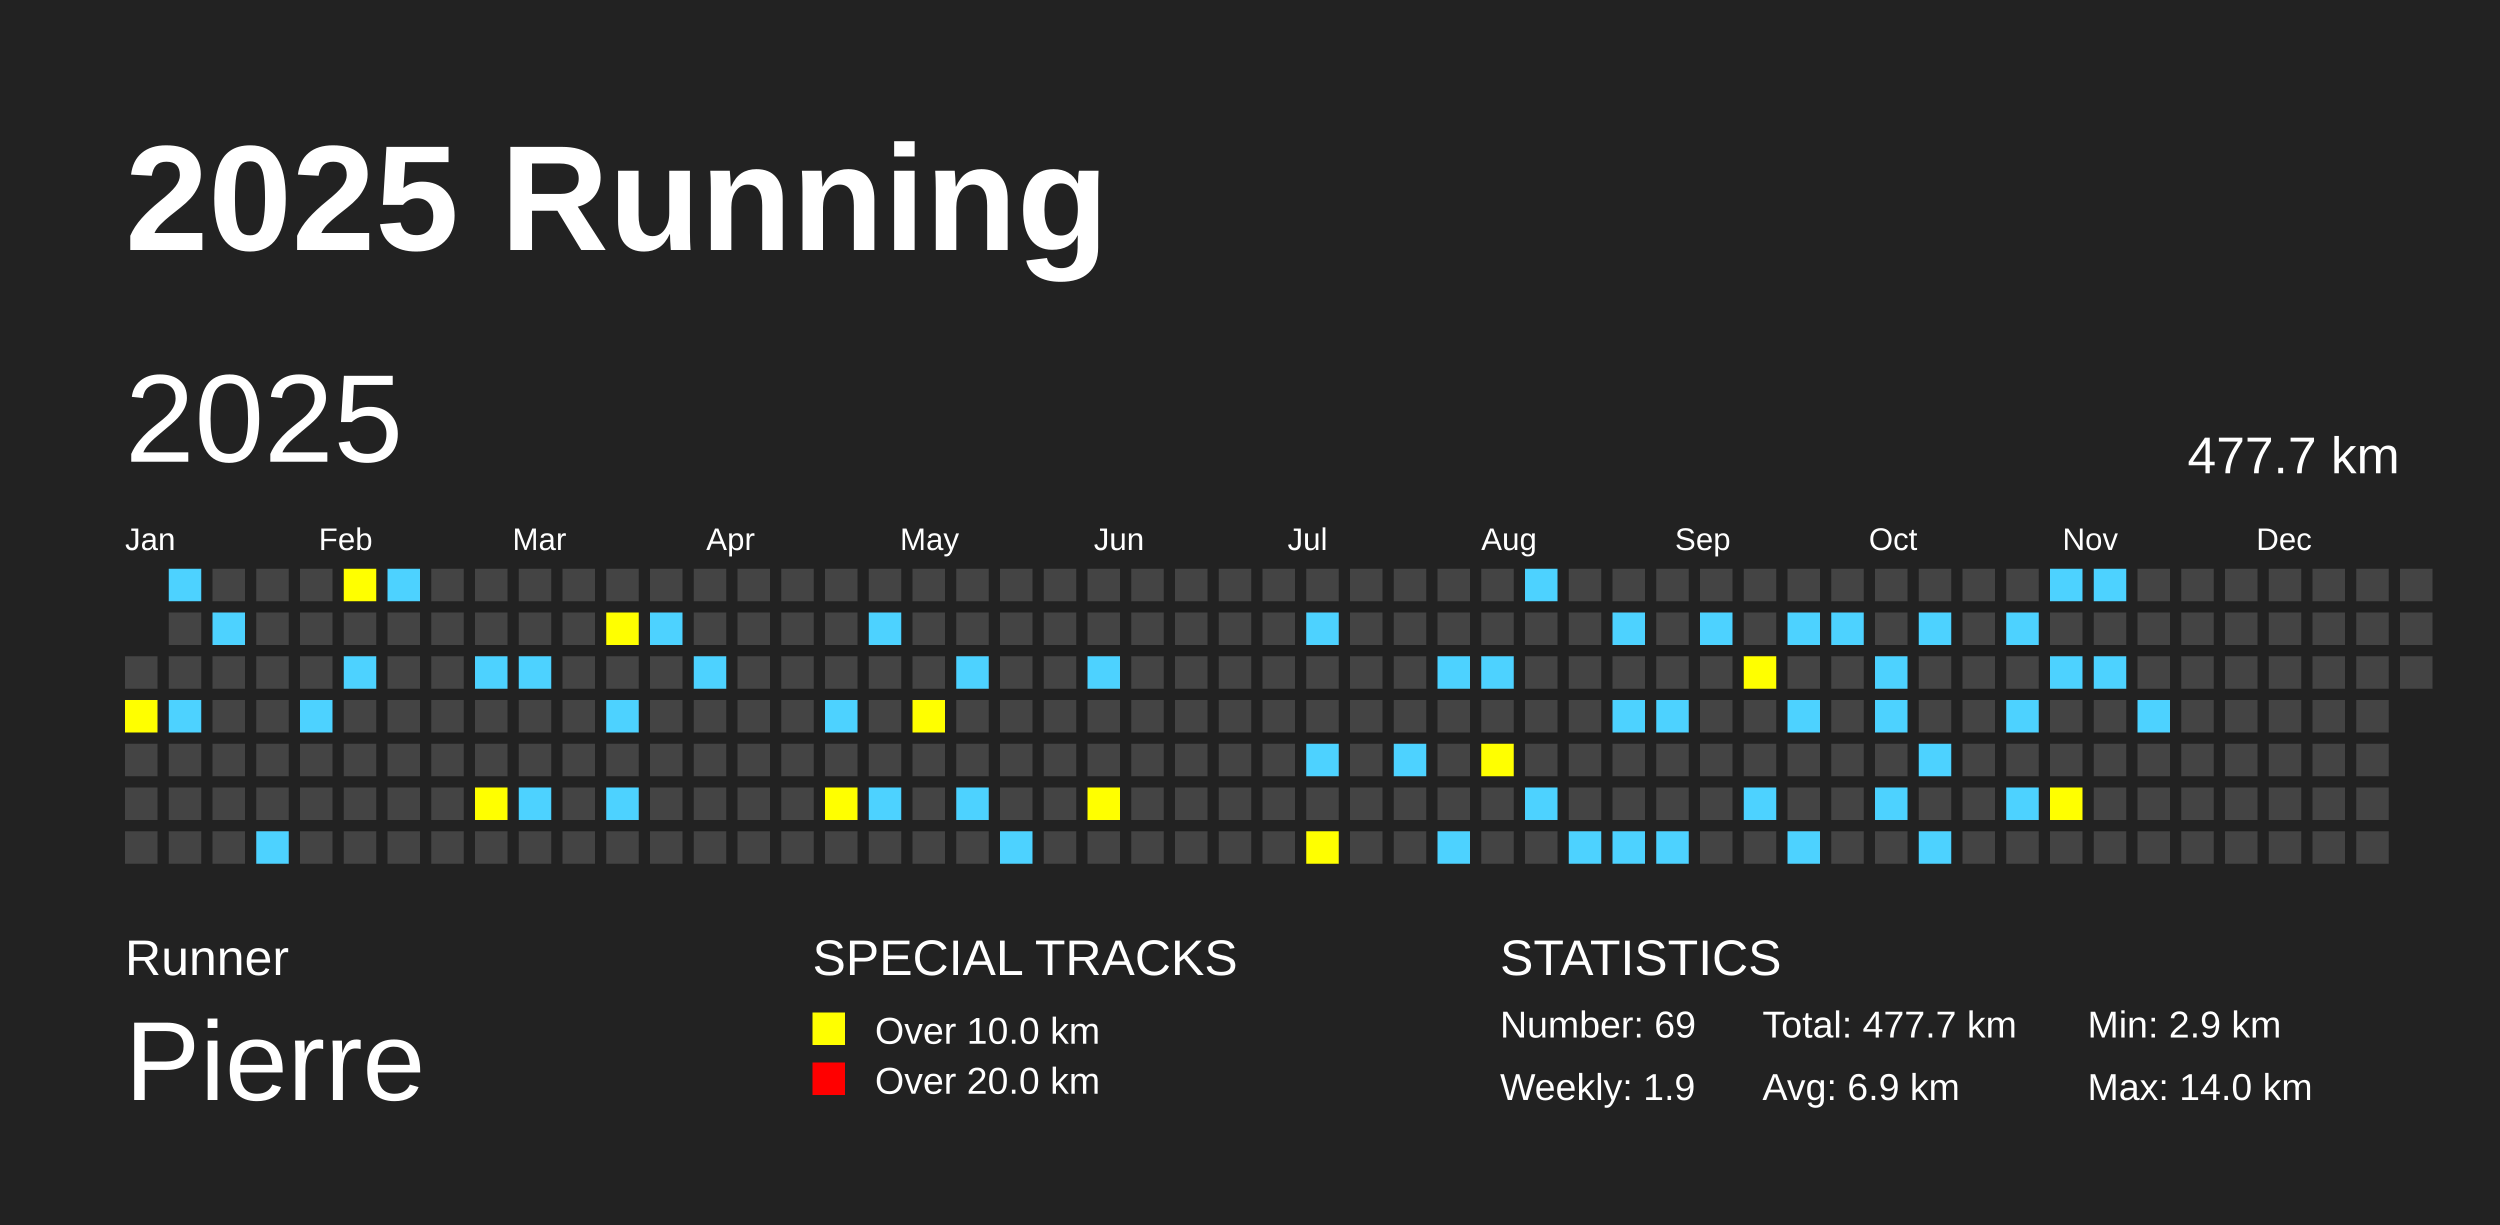
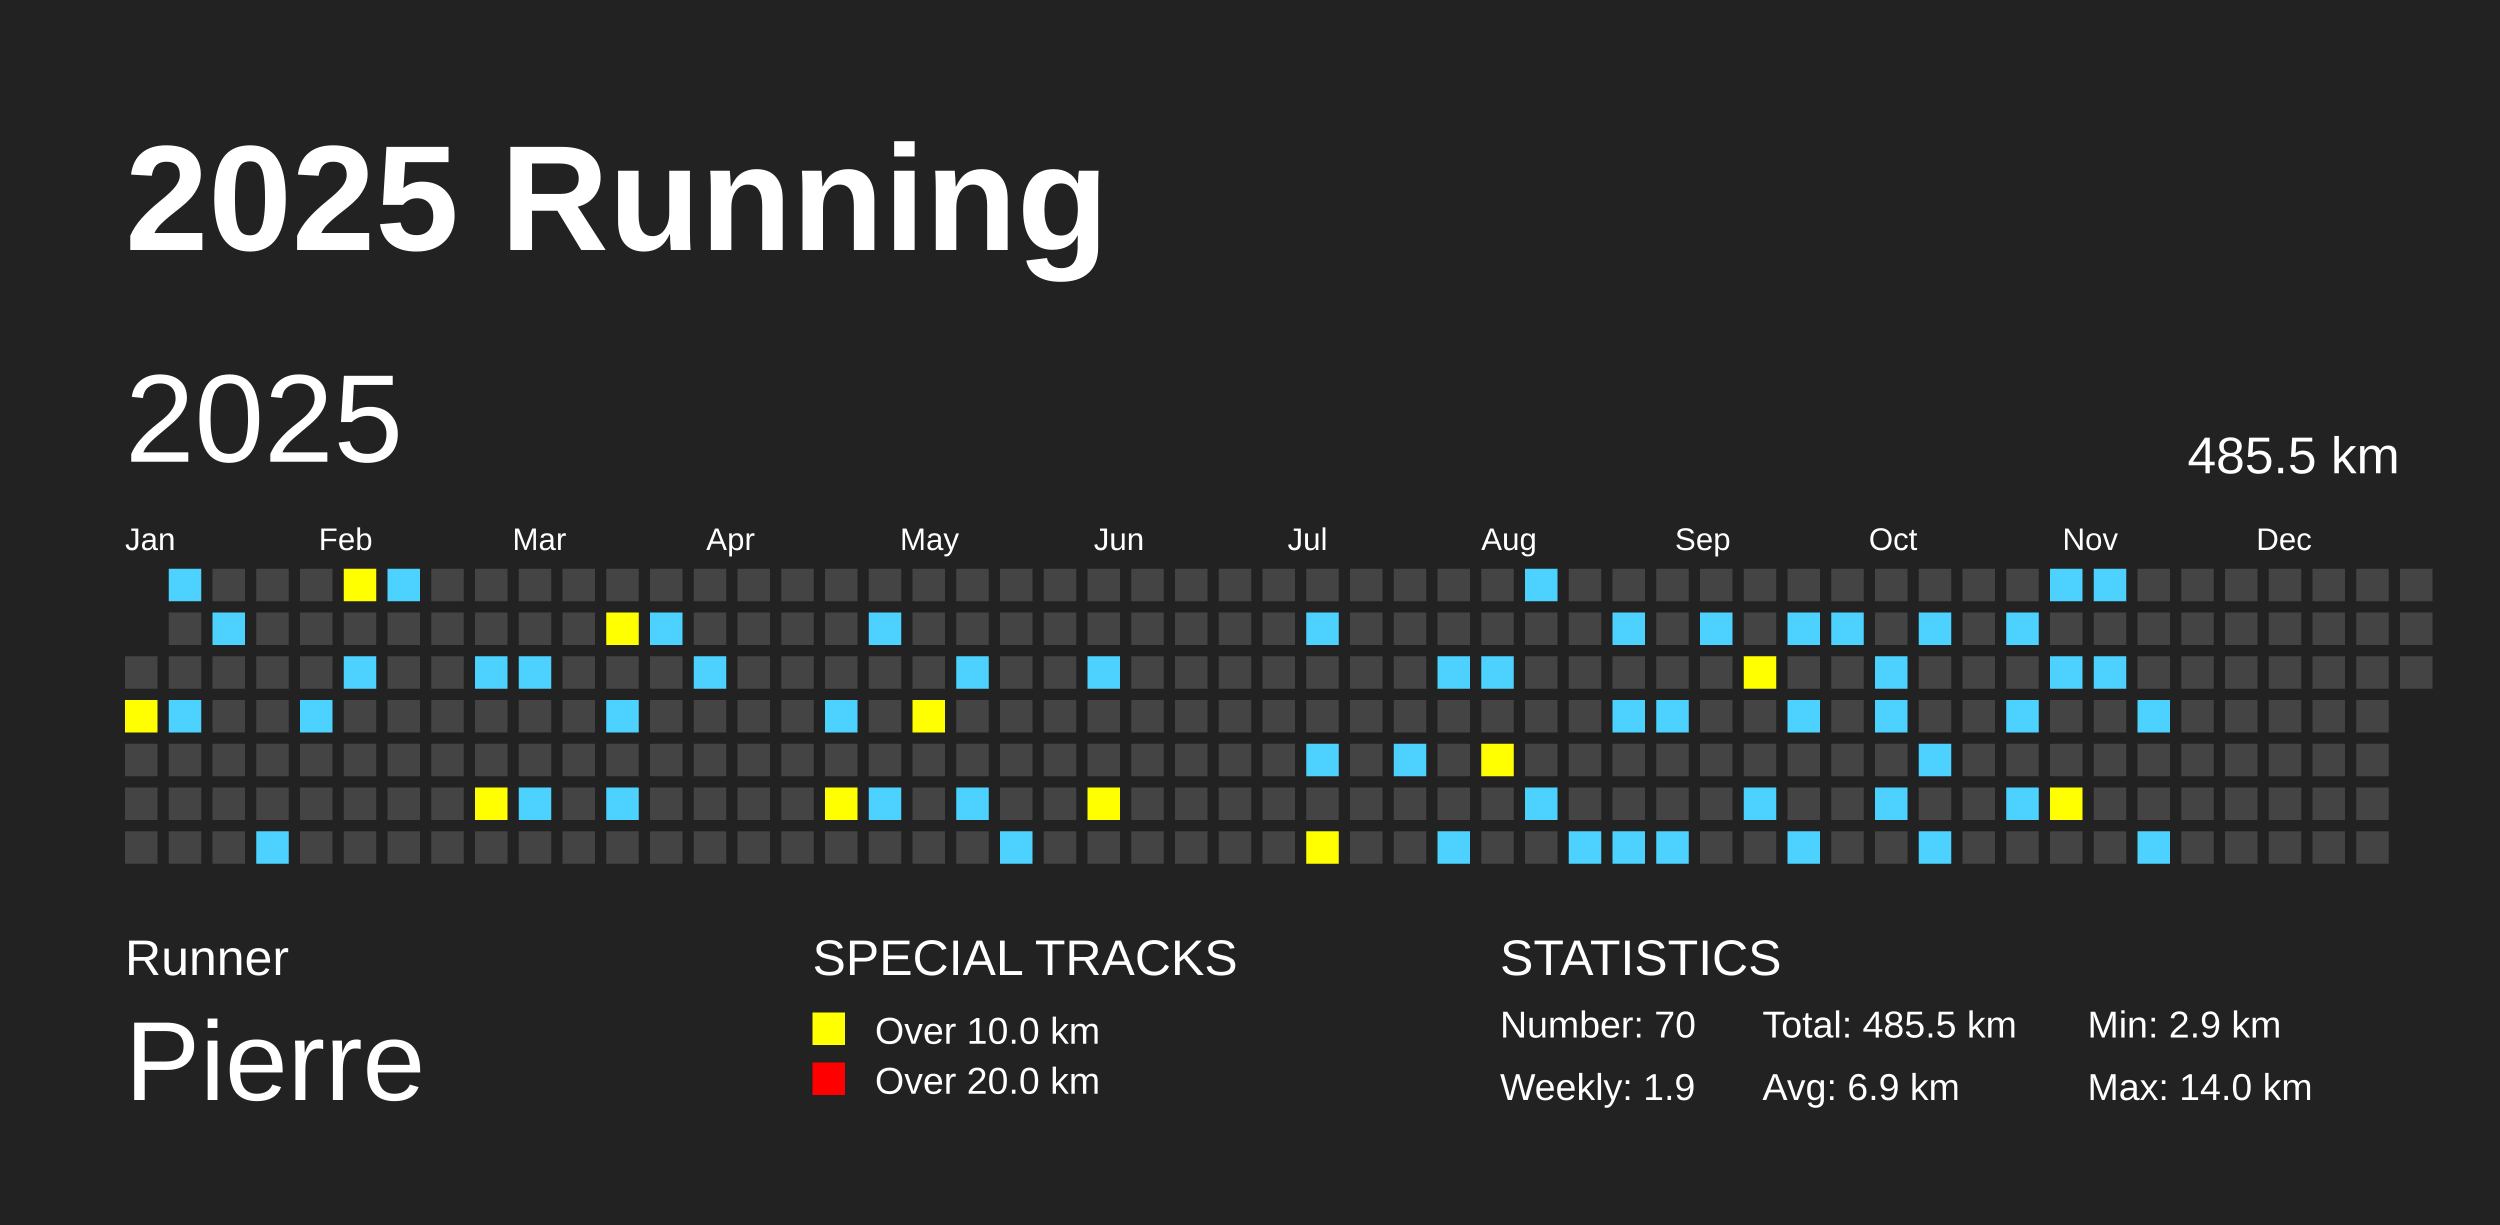
<svg xmlns="http://www.w3.org/2000/svg" baseProfile="full" height="98mm" version="1.1" viewBox="0,0,200,98" width="200mm">
  <defs />
  <rect fill="#222222" height="98" width="200" x="0" y="0" />
  <text fill="#FFFFFF" style="font-size:12px; font-family:Arial; font-weight:bold;" x="10" y="20">2025 Running</text>
  <text fill="#FFFFFF" style="font-size:4px; font-family:Arial" x="10" y="78">Runner</text>
  <text fill="#FFFFFF" style="font-size:9px; font-family:Arial" x="10" y="88">Pierre</text>
  <text fill="#FFFFFF" style="font-size:4px; font-family:Arial" x="65" y="78">SPECIAL TRACKS</text>
  <rect fill="yellow" height="2.6" width="2.6" x="65" y="81" />
  <text fill="#FFFFFF" style="font-size:3px; font-family:Arial" x="70" y="83.5">Over 10.0 km</text>
  <rect fill="red" height="2.6" width="2.6" x="65" y="85" />
  <text fill="#FFFFFF" style="font-size:3px; font-family:Arial" x="70" y="87.5">Over 20.0 km</text>
  <text fill="#FFFFFF" style="font-size:4px; font-family:Arial" x="120" y="78">STATISTICS</text>
-   <text fill="#FFFFFF" style="font-size:3px; font-family:Arial" x="120" y="83">Number: 69</text>
+   <text fill="#FFFFFF" style="font-size:3px; font-family:Arial" x="120" y="83">Number: 70</text>
  <text fill="#FFFFFF" style="font-size:3px; font-family:Arial" x="120" y="88">Weekly: 1.9</text>
-   <text fill="#FFFFFF" style="font-size:3px; font-family:Arial" x="141" y="83">Total: 477.7 km</text>
+   <text fill="#FFFFFF" style="font-size:3px; font-family:Arial" x="141" y="83">Total: 485.5 km</text>
  <text fill="#FFFFFF" style="font-size:3px; font-family:Arial" x="141" y="88">Avg: 6.9 km</text>
  <text fill="#FFFFFF" style="font-size:3px; font-family:Arial" x="167" y="83">Min: 2.9 km</text>
  <text fill="#FFFFFF" style="font-size:3px; font-family:Arial" x="167" y="88">Max: 14.0 km</text>
  <text dominant-baseline="hanging" fill="#FFFFFF" style="font-size:10.0px; font-family:Arial;" x="10" y="30">2025</text>
-   <text dominant-baseline="hanging" fill="#FFFFFF" style="font-size:4.125px; font-family:Arial;" x="175" y="35">477.7 km</text>
+   <text dominant-baseline="hanging" fill="#FFFFFF" style="font-size:4.125px; font-family:Arial;" x="175" y="35">485.5 km</text>
  <text fill="#FFFFFF" style="font-size:2.5px; font-family:Arial" x="10.0" y="44">Jan</text>
  <text fill="#FFFFFF" style="font-size:2.5px; font-family:Arial" x="25.5" y="44">Feb</text>
  <text fill="#FFFFFF" style="font-size:2.5px; font-family:Arial" x="41.0" y="44">Mar</text>
  <text fill="#FFFFFF" style="font-size:2.5px; font-family:Arial" x="56.5" y="44">Apr</text>
  <text fill="#FFFFFF" style="font-size:2.5px; font-family:Arial" x="72.0" y="44">May</text>
  <text fill="#FFFFFF" style="font-size:2.5px; font-family:Arial" x="87.5" y="44">Jun</text>
  <text fill="#FFFFFF" style="font-size:2.5px; font-family:Arial" x="103.0" y="44">Jul</text>
  <text fill="#FFFFFF" style="font-size:2.5px; font-family:Arial" x="118.5" y="44">Aug</text>
  <text fill="#FFFFFF" style="font-size:2.5px; font-family:Arial" x="134.0" y="44">Sep</text>
  <text fill="#FFFFFF" style="font-size:2.5px; font-family:Arial" x="149.5" y="44">Oct</text>
  <text fill="#FFFFFF" style="font-size:2.5px; font-family:Arial" x="165.0" y="44">Nov</text>
  <text fill="#FFFFFF" style="font-size:2.5px; font-family:Arial" x="180.5" y="44">Dec</text>
  <rect fill="#444444" height="2.6" width="2.6" x="10.0" y="52.5" />
  <rect fill="yellow" height="2.6" width="2.6" x="10.0" y="56.0" />
  <rect fill="#444444" height="2.6" width="2.6" x="10.0" y="59.5" />
  <rect fill="#444444" height="2.6" width="2.6" x="10.0" y="63.0" />
  <rect fill="#444444" height="2.6" width="2.6" x="10.0" y="66.5" />
  <rect fill="#4DD2FF" height="2.6" width="2.6" x="13.5" y="45.5" />
  <rect fill="#444444" height="2.6" width="2.6" x="13.5" y="49.0" />
  <rect fill="#444444" height="2.6" width="2.6" x="13.5" y="52.5" />
  <rect fill="#4DD2FF" height="2.6" width="2.6" x="13.5" y="56.0" />
  <rect fill="#444444" height="2.6" width="2.6" x="13.5" y="59.5" />
  <rect fill="#444444" height="2.6" width="2.6" x="13.5" y="63.0" />
  <rect fill="#444444" height="2.6" width="2.6" x="13.5" y="66.5" />
  <rect fill="#444444" height="2.6" width="2.6" x="17.0" y="45.5" />
  <rect fill="#4DD2FF" height="2.6" width="2.6" x="17.0" y="49.0" />
  <rect fill="#444444" height="2.6" width="2.6" x="17.0" y="52.5" />
  <rect fill="#444444" height="2.6" width="2.6" x="17.0" y="56.0" />
  <rect fill="#444444" height="2.6" width="2.6" x="17.0" y="59.5" />
  <rect fill="#444444" height="2.6" width="2.6" x="17.0" y="63.0" />
  <rect fill="#444444" height="2.6" width="2.6" x="17.0" y="66.5" />
  <rect fill="#444444" height="2.6" width="2.6" x="20.5" y="45.5" />
  <rect fill="#444444" height="2.6" width="2.6" x="20.5" y="49.0" />
  <rect fill="#444444" height="2.6" width="2.6" x="20.5" y="52.5" />
  <rect fill="#444444" height="2.6" width="2.6" x="20.5" y="56.0" />
  <rect fill="#444444" height="2.6" width="2.6" x="20.5" y="59.5" />
  <rect fill="#444444" height="2.6" width="2.6" x="20.5" y="63.0" />
  <rect fill="#4DD2FF" height="2.6" width="2.6" x="20.5" y="66.5" />
  <rect fill="#444444" height="2.6" width="2.6" x="24.0" y="45.5" />
  <rect fill="#444444" height="2.6" width="2.6" x="24.0" y="49.0" />
  <rect fill="#444444" height="2.6" width="2.6" x="24.0" y="52.5" />
  <rect fill="#4DD2FF" height="2.6" width="2.6" x="24.0" y="56.0" />
  <rect fill="#444444" height="2.6" width="2.6" x="24.0" y="59.5" />
  <rect fill="#444444" height="2.6" width="2.6" x="24.0" y="63.0" />
  <rect fill="#444444" height="2.6" width="2.6" x="24.0" y="66.5" />
  <rect fill="yellow" height="2.6" width="2.6" x="27.5" y="45.5" />
  <rect fill="#444444" height="2.6" width="2.6" x="27.5" y="49.0" />
  <rect fill="#4DD2FF" height="2.6" width="2.6" x="27.5" y="52.5" />
  <rect fill="#444444" height="2.6" width="2.6" x="27.5" y="56.0" />
  <rect fill="#444444" height="2.6" width="2.6" x="27.5" y="59.5" />
  <rect fill="#444444" height="2.6" width="2.6" x="27.5" y="63.0" />
  <rect fill="#444444" height="2.6" width="2.6" x="27.5" y="66.5" />
  <rect fill="#4DD2FF" height="2.6" width="2.6" x="31.0" y="45.5" />
  <rect fill="#444444" height="2.6" width="2.6" x="31.0" y="49.0" />
  <rect fill="#444444" height="2.6" width="2.6" x="31.0" y="52.5" />
  <rect fill="#444444" height="2.6" width="2.6" x="31.0" y="56.0" />
  <rect fill="#444444" height="2.6" width="2.6" x="31.0" y="59.5" />
  <rect fill="#444444" height="2.6" width="2.6" x="31.0" y="63.0" />
  <rect fill="#444444" height="2.6" width="2.6" x="31.0" y="66.5" />
  <rect fill="#444444" height="2.6" width="2.6" x="34.5" y="45.5" />
  <rect fill="#444444" height="2.6" width="2.6" x="34.5" y="49.0" />
  <rect fill="#444444" height="2.6" width="2.6" x="34.5" y="52.5" />
  <rect fill="#444444" height="2.6" width="2.6" x="34.5" y="56.0" />
  <rect fill="#444444" height="2.6" width="2.6" x="34.5" y="59.5" />
  <rect fill="#444444" height="2.6" width="2.6" x="34.5" y="63.0" />
  <rect fill="#444444" height="2.6" width="2.6" x="34.5" y="66.5" />
  <rect fill="#444444" height="2.6" width="2.6" x="38.0" y="45.5" />
  <rect fill="#444444" height="2.6" width="2.6" x="38.0" y="49.0" />
  <rect fill="#4DD2FF" height="2.6" width="2.6" x="38.0" y="52.5" />
  <rect fill="#444444" height="2.6" width="2.6" x="38.0" y="56.0" />
  <rect fill="#444444" height="2.6" width="2.6" x="38.0" y="59.5" />
  <rect fill="yellow" height="2.6" width="2.6" x="38.0" y="63.0" />
  <rect fill="#444444" height="2.6" width="2.6" x="38.0" y="66.5" />
  <rect fill="#444444" height="2.6" width="2.6" x="41.5" y="45.5" />
  <rect fill="#444444" height="2.6" width="2.6" x="41.5" y="49.0" />
  <rect fill="#4DD2FF" height="2.6" width="2.6" x="41.5" y="52.5" />
  <rect fill="#444444" height="2.6" width="2.6" x="41.5" y="56.0" />
  <rect fill="#444444" height="2.6" width="2.6" x="41.5" y="59.5" />
  <rect fill="#4DD2FF" height="2.6" width="2.6" x="41.5" y="63.0" />
  <rect fill="#444444" height="2.6" width="2.6" x="41.5" y="66.5" />
  <rect fill="#444444" height="2.6" width="2.6" x="45.0" y="45.5" />
  <rect fill="#444444" height="2.6" width="2.6" x="45.0" y="49.0" />
  <rect fill="#444444" height="2.6" width="2.6" x="45.0" y="52.5" />
  <rect fill="#444444" height="2.6" width="2.6" x="45.0" y="56.0" />
  <rect fill="#444444" height="2.6" width="2.6" x="45.0" y="59.5" />
  <rect fill="#444444" height="2.6" width="2.6" x="45.0" y="63.0" />
  <rect fill="#444444" height="2.6" width="2.6" x="45.0" y="66.5" />
  <rect fill="#444444" height="2.6" width="2.6" x="48.5" y="45.5" />
  <rect fill="yellow" height="2.6" width="2.6" x="48.5" y="49.0" />
  <rect fill="#444444" height="2.6" width="2.6" x="48.5" y="52.5" />
  <rect fill="#4DD2FF" height="2.6" width="2.6" x="48.5" y="56.0" />
  <rect fill="#444444" height="2.6" width="2.6" x="48.5" y="59.5" />
  <rect fill="#4DD2FF" height="2.6" width="2.6" x="48.5" y="63.0" />
  <rect fill="#444444" height="2.6" width="2.6" x="48.5" y="66.5" />
  <rect fill="#444444" height="2.6" width="2.6" x="52.0" y="45.5" />
  <rect fill="#4DD2FF" height="2.6" width="2.6" x="52.0" y="49.0" />
  <rect fill="#444444" height="2.6" width="2.6" x="52.0" y="52.5" />
  <rect fill="#444444" height="2.6" width="2.6" x="52.0" y="56.0" />
  <rect fill="#444444" height="2.6" width="2.6" x="52.0" y="59.5" />
  <rect fill="#444444" height="2.6" width="2.6" x="52.0" y="63.0" />
  <rect fill="#444444" height="2.6" width="2.6" x="52.0" y="66.5" />
  <rect fill="#444444" height="2.6" width="2.6" x="55.5" y="45.5" />
  <rect fill="#444444" height="2.6" width="2.6" x="55.5" y="49.0" />
  <rect fill="#4DD2FF" height="2.6" width="2.6" x="55.5" y="52.5" />
  <rect fill="#444444" height="2.6" width="2.6" x="55.5" y="56.0" />
  <rect fill="#444444" height="2.6" width="2.6" x="55.5" y="59.5" />
  <rect fill="#444444" height="2.6" width="2.6" x="55.5" y="63.0" />
  <rect fill="#444444" height="2.6" width="2.6" x="55.5" y="66.5" />
  <rect fill="#444444" height="2.6" width="2.6" x="59.0" y="45.5" />
  <rect fill="#444444" height="2.6" width="2.6" x="59.0" y="49.0" />
  <rect fill="#444444" height="2.6" width="2.6" x="59.0" y="52.5" />
  <rect fill="#444444" height="2.6" width="2.6" x="59.0" y="56.0" />
  <rect fill="#444444" height="2.6" width="2.6" x="59.0" y="59.5" />
  <rect fill="#444444" height="2.6" width="2.6" x="59.0" y="63.0" />
  <rect fill="#444444" height="2.6" width="2.6" x="59.0" y="66.5" />
  <rect fill="#444444" height="2.6" width="2.6" x="62.5" y="45.5" />
  <rect fill="#444444" height="2.6" width="2.6" x="62.5" y="49.0" />
  <rect fill="#444444" height="2.6" width="2.6" x="62.5" y="52.5" />
  <rect fill="#444444" height="2.6" width="2.6" x="62.5" y="56.0" />
  <rect fill="#444444" height="2.6" width="2.6" x="62.5" y="59.5" />
  <rect fill="#444444" height="2.6" width="2.6" x="62.5" y="63.0" />
  <rect fill="#444444" height="2.6" width="2.6" x="62.5" y="66.5" />
  <rect fill="#444444" height="2.6" width="2.6" x="66.0" y="45.5" />
  <rect fill="#444444" height="2.6" width="2.6" x="66.0" y="49.0" />
  <rect fill="#444444" height="2.6" width="2.6" x="66.0" y="52.5" />
  <rect fill="#4DD2FF" height="2.6" width="2.6" x="66.0" y="56.0" />
  <rect fill="#444444" height="2.6" width="2.6" x="66.0" y="59.5" />
  <rect fill="yellow" height="2.6" width="2.6" x="66.0" y="63.0" />
  <rect fill="#444444" height="2.6" width="2.6" x="66.0" y="66.5" />
  <rect fill="#444444" height="2.6" width="2.6" x="69.5" y="45.5" />
  <rect fill="#4DD2FF" height="2.6" width="2.6" x="69.5" y="49.0" />
  <rect fill="#444444" height="2.6" width="2.6" x="69.5" y="52.5" />
  <rect fill="#444444" height="2.6" width="2.6" x="69.5" y="56.0" />
  <rect fill="#444444" height="2.6" width="2.6" x="69.5" y="59.5" />
  <rect fill="#4DD2FF" height="2.6" width="2.6" x="69.5" y="63.0" />
  <rect fill="#444444" height="2.6" width="2.6" x="69.5" y="66.5" />
  <rect fill="#444444" height="2.6" width="2.6" x="73.0" y="45.5" />
  <rect fill="#444444" height="2.6" width="2.6" x="73.0" y="49.0" />
  <rect fill="#444444" height="2.6" width="2.6" x="73.0" y="52.5" />
  <rect fill="yellow" height="2.6" width="2.6" x="73.0" y="56.0" />
  <rect fill="#444444" height="2.6" width="2.6" x="73.0" y="59.5" />
  <rect fill="#444444" height="2.6" width="2.6" x="73.0" y="63.0" />
  <rect fill="#444444" height="2.6" width="2.6" x="73.0" y="66.5" />
  <rect fill="#444444" height="2.6" width="2.6" x="76.5" y="45.5" />
  <rect fill="#444444" height="2.6" width="2.6" x="76.5" y="49.0" />
  <rect fill="#4DD2FF" height="2.6" width="2.6" x="76.5" y="52.5" />
  <rect fill="#444444" height="2.6" width="2.6" x="76.5" y="56.0" />
  <rect fill="#444444" height="2.6" width="2.6" x="76.5" y="59.5" />
  <rect fill="#4DD2FF" height="2.6" width="2.6" x="76.5" y="63.0" />
  <rect fill="#444444" height="2.6" width="2.6" x="76.5" y="66.5" />
  <rect fill="#444444" height="2.6" width="2.6" x="80.0" y="45.5" />
  <rect fill="#444444" height="2.6" width="2.6" x="80.0" y="49.0" />
  <rect fill="#444444" height="2.6" width="2.6" x="80.0" y="52.5" />
  <rect fill="#444444" height="2.6" width="2.6" x="80.0" y="56.0" />
  <rect fill="#444444" height="2.6" width="2.6" x="80.0" y="59.5" />
  <rect fill="#444444" height="2.6" width="2.6" x="80.0" y="63.0" />
  <rect fill="#4DD2FF" height="2.6" width="2.6" x="80.0" y="66.5" />
  <rect fill="#444444" height="2.6" width="2.6" x="83.5" y="45.5" />
  <rect fill="#444444" height="2.6" width="2.6" x="83.5" y="49.0" />
  <rect fill="#444444" height="2.6" width="2.6" x="83.5" y="52.5" />
  <rect fill="#444444" height="2.6" width="2.6" x="83.5" y="56.0" />
  <rect fill="#444444" height="2.6" width="2.6" x="83.5" y="59.5" />
  <rect fill="#444444" height="2.6" width="2.6" x="83.5" y="63.0" />
  <rect fill="#444444" height="2.6" width="2.6" x="83.5" y="66.5" />
  <rect fill="#444444" height="2.6" width="2.6" x="87.0" y="45.5" />
  <rect fill="#444444" height="2.6" width="2.6" x="87.0" y="49.0" />
  <rect fill="#4DD2FF" height="2.6" width="2.6" x="87.0" y="52.5" />
  <rect fill="#444444" height="2.6" width="2.6" x="87.0" y="56.0" />
  <rect fill="#444444" height="2.6" width="2.6" x="87.0" y="59.5" />
  <rect fill="yellow" height="2.6" width="2.6" x="87.0" y="63.0" />
  <rect fill="#444444" height="2.6" width="2.6" x="87.0" y="66.5" />
  <rect fill="#444444" height="2.6" width="2.6" x="90.5" y="45.5" />
  <rect fill="#444444" height="2.6" width="2.6" x="90.5" y="49.0" />
  <rect fill="#444444" height="2.6" width="2.6" x="90.5" y="52.5" />
  <rect fill="#444444" height="2.6" width="2.6" x="90.5" y="56.0" />
  <rect fill="#444444" height="2.6" width="2.6" x="90.5" y="59.5" />
  <rect fill="#444444" height="2.6" width="2.6" x="90.5" y="63.0" />
  <rect fill="#444444" height="2.6" width="2.6" x="90.5" y="66.5" />
  <rect fill="#444444" height="2.6" width="2.6" x="94.0" y="45.5" />
  <rect fill="#444444" height="2.6" width="2.6" x="94.0" y="49.0" />
  <rect fill="#444444" height="2.6" width="2.6" x="94.0" y="52.5" />
  <rect fill="#444444" height="2.6" width="2.6" x="94.0" y="56.0" />
  <rect fill="#444444" height="2.6" width="2.6" x="94.0" y="59.5" />
  <rect fill="#444444" height="2.6" width="2.6" x="94.0" y="63.0" />
  <rect fill="#444444" height="2.6" width="2.6" x="94.0" y="66.5" />
  <rect fill="#444444" height="2.6" width="2.6" x="97.5" y="45.5" />
  <rect fill="#444444" height="2.6" width="2.6" x="97.5" y="49.0" />
  <rect fill="#444444" height="2.6" width="2.6" x="97.5" y="52.5" />
  <rect fill="#444444" height="2.6" width="2.6" x="97.5" y="56.0" />
  <rect fill="#444444" height="2.6" width="2.6" x="97.5" y="59.5" />
  <rect fill="#444444" height="2.6" width="2.6" x="97.5" y="63.0" />
  <rect fill="#444444" height="2.6" width="2.6" x="97.5" y="66.5" />
  <rect fill="#444444" height="2.6" width="2.6" x="101.0" y="45.5" />
  <rect fill="#444444" height="2.6" width="2.6" x="101.0" y="49.0" />
  <rect fill="#444444" height="2.6" width="2.6" x="101.0" y="52.5" />
  <rect fill="#444444" height="2.6" width="2.6" x="101.0" y="56.0" />
  <rect fill="#444444" height="2.6" width="2.6" x="101.0" y="59.5" />
  <rect fill="#444444" height="2.6" width="2.6" x="101.0" y="63.0" />
  <rect fill="#444444" height="2.6" width="2.6" x="101.0" y="66.5" />
  <rect fill="#444444" height="2.6" width="2.6" x="104.5" y="45.5" />
  <rect fill="#4DD2FF" height="2.6" width="2.6" x="104.5" y="49.0" />
  <rect fill="#444444" height="2.6" width="2.6" x="104.5" y="52.5" />
  <rect fill="#444444" height="2.6" width="2.6" x="104.5" y="56.0" />
  <rect fill="#4DD2FF" height="2.6" width="2.6" x="104.5" y="59.5" />
  <rect fill="#444444" height="2.6" width="2.6" x="104.5" y="63.0" />
  <rect fill="yellow" height="2.6" width="2.6" x="104.5" y="66.5" />
  <rect fill="#444444" height="2.6" width="2.6" x="108.0" y="45.5" />
  <rect fill="#444444" height="2.6" width="2.6" x="108.0" y="49.0" />
  <rect fill="#444444" height="2.6" width="2.6" x="108.0" y="52.5" />
  <rect fill="#444444" height="2.6" width="2.6" x="108.0" y="56.0" />
  <rect fill="#444444" height="2.6" width="2.6" x="108.0" y="59.5" />
  <rect fill="#444444" height="2.6" width="2.6" x="108.0" y="63.0" />
  <rect fill="#444444" height="2.6" width="2.6" x="108.0" y="66.5" />
  <rect fill="#444444" height="2.6" width="2.6" x="111.5" y="45.5" />
  <rect fill="#444444" height="2.6" width="2.6" x="111.5" y="49.0" />
  <rect fill="#444444" height="2.6" width="2.6" x="111.5" y="52.5" />
  <rect fill="#444444" height="2.6" width="2.6" x="111.5" y="56.0" />
  <rect fill="#4DD2FF" height="2.6" width="2.6" x="111.5" y="59.5" />
  <rect fill="#444444" height="2.6" width="2.6" x="111.5" y="63.0" />
  <rect fill="#444444" height="2.6" width="2.6" x="111.5" y="66.5" />
  <rect fill="#444444" height="2.6" width="2.6" x="115.0" y="45.5" />
  <rect fill="#444444" height="2.6" width="2.6" x="115.0" y="49.0" />
  <rect fill="#4DD2FF" height="2.6" width="2.6" x="115.0" y="52.5" />
  <rect fill="#444444" height="2.6" width="2.6" x="115.0" y="56.0" />
  <rect fill="#444444" height="2.6" width="2.6" x="115.0" y="59.5" />
  <rect fill="#444444" height="2.6" width="2.6" x="115.0" y="63.0" />
  <rect fill="#4DD2FF" height="2.6" width="2.6" x="115.0" y="66.5" />
  <rect fill="#444444" height="2.6" width="2.6" x="118.5" y="45.5" />
  <rect fill="#444444" height="2.6" width="2.6" x="118.5" y="49.0" />
  <rect fill="#4DD2FF" height="2.6" width="2.6" x="118.5" y="52.5" />
  <rect fill="#444444" height="2.6" width="2.6" x="118.5" y="56.0" />
  <rect fill="yellow" height="2.6" width="2.6" x="118.5" y="59.5" />
  <rect fill="#444444" height="2.6" width="2.6" x="118.5" y="63.0" />
  <rect fill="#444444" height="2.6" width="2.6" x="118.5" y="66.5" />
  <rect fill="#4DD2FF" height="2.6" width="2.6" x="122.0" y="45.5" />
  <rect fill="#444444" height="2.6" width="2.6" x="122.0" y="49.0" />
  <rect fill="#444444" height="2.6" width="2.6" x="122.0" y="52.5" />
  <rect fill="#444444" height="2.6" width="2.6" x="122.0" y="56.0" />
  <rect fill="#444444" height="2.6" width="2.6" x="122.0" y="59.5" />
  <rect fill="#4DD2FF" height="2.6" width="2.6" x="122.0" y="63.0" />
  <rect fill="#444444" height="2.6" width="2.6" x="122.0" y="66.5" />
  <rect fill="#444444" height="2.6" width="2.6" x="125.5" y="45.5" />
  <rect fill="#444444" height="2.6" width="2.6" x="125.5" y="49.0" />
  <rect fill="#444444" height="2.6" width="2.6" x="125.5" y="52.5" />
  <rect fill="#444444" height="2.6" width="2.6" x="125.5" y="56.0" />
  <rect fill="#444444" height="2.6" width="2.6" x="125.5" y="59.5" />
  <rect fill="#444444" height="2.6" width="2.6" x="125.5" y="63.0" />
  <rect fill="#4DD2FF" height="2.6" width="2.6" x="125.5" y="66.5" />
  <rect fill="#444444" height="2.6" width="2.6" x="129.0" y="45.5" />
  <rect fill="#4DD2FF" height="2.6" width="2.6" x="129.0" y="49.0" />
  <rect fill="#444444" height="2.6" width="2.6" x="129.0" y="52.5" />
  <rect fill="#4DD2FF" height="2.6" width="2.6" x="129.0" y="56.0" />
  <rect fill="#444444" height="2.6" width="2.6" x="129.0" y="59.5" />
  <rect fill="#444444" height="2.6" width="2.6" x="129.0" y="63.0" />
  <rect fill="#4DD2FF" height="2.6" width="2.6" x="129.0" y="66.5" />
  <rect fill="#444444" height="2.6" width="2.6" x="132.5" y="45.5" />
  <rect fill="#444444" height="2.6" width="2.6" x="132.5" y="49.0" />
  <rect fill="#444444" height="2.6" width="2.6" x="132.5" y="52.5" />
  <rect fill="#4DD2FF" height="2.6" width="2.6" x="132.5" y="56.0" />
  <rect fill="#444444" height="2.6" width="2.6" x="132.5" y="59.5" />
  <rect fill="#444444" height="2.6" width="2.6" x="132.5" y="63.0" />
  <rect fill="#4DD2FF" height="2.6" width="2.6" x="132.5" y="66.5" />
  <rect fill="#444444" height="2.6" width="2.6" x="136.0" y="45.5" />
  <rect fill="#4DD2FF" height="2.6" width="2.6" x="136.0" y="49.0" />
  <rect fill="#444444" height="2.6" width="2.6" x="136.0" y="52.5" />
  <rect fill="#444444" height="2.6" width="2.6" x="136.0" y="56.0" />
  <rect fill="#444444" height="2.6" width="2.6" x="136.0" y="59.5" />
  <rect fill="#444444" height="2.6" width="2.6" x="136.0" y="63.0" />
  <rect fill="#444444" height="2.6" width="2.6" x="136.0" y="66.5" />
  <rect fill="#444444" height="2.6" width="2.6" x="139.5" y="45.5" />
  <rect fill="#444444" height="2.6" width="2.6" x="139.5" y="49.0" />
  <rect fill="yellow" height="2.6" width="2.6" x="139.5" y="52.5" />
  <rect fill="#444444" height="2.6" width="2.6" x="139.5" y="56.0" />
  <rect fill="#444444" height="2.6" width="2.6" x="139.5" y="59.5" />
  <rect fill="#4DD2FF" height="2.6" width="2.6" x="139.5" y="63.0" />
  <rect fill="#444444" height="2.6" width="2.6" x="139.5" y="66.5" />
  <rect fill="#444444" height="2.6" width="2.6" x="143.0" y="45.5" />
  <rect fill="#4DD2FF" height="2.6" width="2.6" x="143.0" y="49.0" />
  <rect fill="#444444" height="2.6" width="2.6" x="143.0" y="52.5" />
  <rect fill="#4DD2FF" height="2.6" width="2.6" x="143.0" y="56.0" />
  <rect fill="#444444" height="2.6" width="2.6" x="143.0" y="59.5" />
  <rect fill="#444444" height="2.6" width="2.6" x="143.0" y="63.0" />
  <rect fill="#4DD2FF" height="2.6" width="2.6" x="143.0" y="66.5" />
  <rect fill="#444444" height="2.6" width="2.6" x="146.5" y="45.5" />
  <rect fill="#4DD2FF" height="2.6" width="2.6" x="146.5" y="49.0" />
  <rect fill="#444444" height="2.6" width="2.6" x="146.5" y="52.5" />
  <rect fill="#444444" height="2.6" width="2.6" x="146.5" y="56.0" />
  <rect fill="#444444" height="2.6" width="2.6" x="146.5" y="59.5" />
  <rect fill="#444444" height="2.6" width="2.6" x="146.5" y="63.0" />
  <rect fill="#444444" height="2.6" width="2.6" x="146.5" y="66.5" />
  <rect fill="#444444" height="2.6" width="2.6" x="150.0" y="45.5" />
  <rect fill="#444444" height="2.6" width="2.6" x="150.0" y="49.0" />
  <rect fill="#4DD2FF" height="2.6" width="2.6" x="150.0" y="52.5" />
  <rect fill="#4DD2FF" height="2.6" width="2.6" x="150.0" y="56.0" />
  <rect fill="#444444" height="2.6" width="2.6" x="150.0" y="59.5" />
  <rect fill="#4DD2FF" height="2.6" width="2.6" x="150.0" y="63.0" />
  <rect fill="#444444" height="2.6" width="2.6" x="150.0" y="66.5" />
  <rect fill="#444444" height="2.6" width="2.6" x="153.5" y="45.5" />
  <rect fill="#4DD2FF" height="2.6" width="2.6" x="153.5" y="49.0" />
  <rect fill="#444444" height="2.6" width="2.6" x="153.5" y="52.5" />
  <rect fill="#444444" height="2.6" width="2.6" x="153.5" y="56.0" />
  <rect fill="#4DD2FF" height="2.6" width="2.6" x="153.5" y="59.5" />
  <rect fill="#444444" height="2.6" width="2.6" x="153.5" y="63.0" />
  <rect fill="#4DD2FF" height="2.6" width="2.6" x="153.5" y="66.5" />
  <rect fill="#444444" height="2.6" width="2.6" x="157.0" y="45.5" />
  <rect fill="#444444" height="2.6" width="2.6" x="157.0" y="49.0" />
  <rect fill="#444444" height="2.6" width="2.6" x="157.0" y="52.5" />
  <rect fill="#444444" height="2.6" width="2.6" x="157.0" y="56.0" />
  <rect fill="#444444" height="2.6" width="2.6" x="157.0" y="59.5" />
  <rect fill="#444444" height="2.6" width="2.6" x="157.0" y="63.0" />
  <rect fill="#444444" height="2.6" width="2.6" x="157.0" y="66.5" />
  <rect fill="#444444" height="2.6" width="2.6" x="160.5" y="45.5" />
  <rect fill="#4DD2FF" height="2.6" width="2.6" x="160.5" y="49.0" />
  <rect fill="#444444" height="2.6" width="2.6" x="160.5" y="52.5" />
  <rect fill="#4DD2FF" height="2.6" width="2.6" x="160.5" y="56.0" />
  <rect fill="#444444" height="2.6" width="2.6" x="160.5" y="59.5" />
  <rect fill="#4DD2FF" height="2.6" width="2.6" x="160.5" y="63.0" />
  <rect fill="#444444" height="2.6" width="2.6" x="160.5" y="66.5" />
  <rect fill="#4DD2FF" height="2.6" width="2.6" x="164.0" y="45.5" />
  <rect fill="#444444" height="2.6" width="2.6" x="164.0" y="49.0" />
  <rect fill="#4DD2FF" height="2.6" width="2.6" x="164.0" y="52.5" />
  <rect fill="#444444" height="2.6" width="2.6" x="164.0" y="56.0" />
  <rect fill="#444444" height="2.6" width="2.6" x="164.0" y="59.5" />
  <rect fill="yellow" height="2.6" width="2.6" x="164.0" y="63.0" />
  <rect fill="#444444" height="2.6" width="2.6" x="164.0" y="66.5" />
  <rect fill="#4DD2FF" height="2.6" width="2.6" x="167.5" y="45.5" />
  <rect fill="#444444" height="2.6" width="2.6" x="167.5" y="49.0" />
  <rect fill="#4DD2FF" height="2.6" width="2.6" x="167.5" y="52.5" />
  <rect fill="#444444" height="2.6" width="2.6" x="167.5" y="56.0" />
  <rect fill="#444444" height="2.6" width="2.6" x="167.5" y="59.5" />
  <rect fill="#444444" height="2.6" width="2.6" x="167.5" y="63.0" />
  <rect fill="#444444" height="2.6" width="2.6" x="167.5" y="66.5" />
  <rect fill="#444444" height="2.6" width="2.6" x="171.0" y="45.5" />
  <rect fill="#444444" height="2.6" width="2.6" x="171.0" y="49.0" />
  <rect fill="#444444" height="2.6" width="2.6" x="171.0" y="52.5" />
  <rect fill="#4DD2FF" height="2.6" width="2.6" x="171.0" y="56.0" />
  <rect fill="#444444" height="2.6" width="2.6" x="171.0" y="59.5" />
  <rect fill="#444444" height="2.6" width="2.6" x="171.0" y="63.0" />
-   <rect fill="#444444" height="2.6" width="2.6" x="171.0" y="66.5" />
+   <rect fill="#4DD2FF" height="2.6" width="2.6" x="171.0" y="66.5" />
  <rect fill="#444444" height="2.6" width="2.6" x="174.5" y="45.5" />
  <rect fill="#444444" height="2.6" width="2.6" x="174.5" y="49.0" />
  <rect fill="#444444" height="2.6" width="2.6" x="174.5" y="52.5" />
  <rect fill="#444444" height="2.6" width="2.6" x="174.5" y="56.0" />
  <rect fill="#444444" height="2.6" width="2.6" x="174.5" y="59.5" />
  <rect fill="#444444" height="2.6" width="2.6" x="174.5" y="63.0" />
  <rect fill="#444444" height="2.6" width="2.6" x="174.5" y="66.5" />
  <rect fill="#444444" height="2.6" width="2.6" x="178.0" y="45.5" />
  <rect fill="#444444" height="2.6" width="2.6" x="178.0" y="49.0" />
  <rect fill="#444444" height="2.6" width="2.6" x="178.0" y="52.5" />
  <rect fill="#444444" height="2.6" width="2.6" x="178.0" y="56.0" />
  <rect fill="#444444" height="2.6" width="2.6" x="178.0" y="59.5" />
  <rect fill="#444444" height="2.6" width="2.6" x="178.0" y="63.0" />
  <rect fill="#444444" height="2.6" width="2.6" x="178.0" y="66.5" />
  <rect fill="#444444" height="2.6" width="2.6" x="181.5" y="45.5" />
  <rect fill="#444444" height="2.6" width="2.6" x="181.5" y="49.0" />
  <rect fill="#444444" height="2.6" width="2.6" x="181.5" y="52.5" />
  <rect fill="#444444" height="2.6" width="2.6" x="181.5" y="56.0" />
  <rect fill="#444444" height="2.6" width="2.6" x="181.5" y="59.5" />
  <rect fill="#444444" height="2.6" width="2.6" x="181.5" y="63.0" />
  <rect fill="#444444" height="2.6" width="2.6" x="181.5" y="66.5" />
  <rect fill="#444444" height="2.6" width="2.6" x="185.0" y="45.5" />
  <rect fill="#444444" height="2.6" width="2.6" x="185.0" y="49.0" />
  <rect fill="#444444" height="2.6" width="2.6" x="185.0" y="52.5" />
  <rect fill="#444444" height="2.6" width="2.6" x="185.0" y="56.0" />
  <rect fill="#444444" height="2.6" width="2.6" x="185.0" y="59.5" />
  <rect fill="#444444" height="2.6" width="2.6" x="185.0" y="63.0" />
  <rect fill="#444444" height="2.6" width="2.6" x="185.0" y="66.5" />
  <rect fill="#444444" height="2.6" width="2.6" x="188.5" y="45.5" />
  <rect fill="#444444" height="2.6" width="2.6" x="188.5" y="49.0" />
  <rect fill="#444444" height="2.6" width="2.6" x="188.5" y="52.5" />
  <rect fill="#444444" height="2.6" width="2.6" x="188.5" y="56.0" />
  <rect fill="#444444" height="2.6" width="2.6" x="188.5" y="59.5" />
  <rect fill="#444444" height="2.6" width="2.6" x="188.5" y="63.0" />
  <rect fill="#444444" height="2.6" width="2.6" x="188.5" y="66.5" />
  <rect fill="#444444" height="2.6" width="2.6" x="192.0" y="45.5" />
  <rect fill="#444444" height="2.6" width="2.6" x="192.0" y="49.0" />
  <rect fill="#444444" height="2.6" width="2.6" x="192.0" y="52.5" />
</svg>
